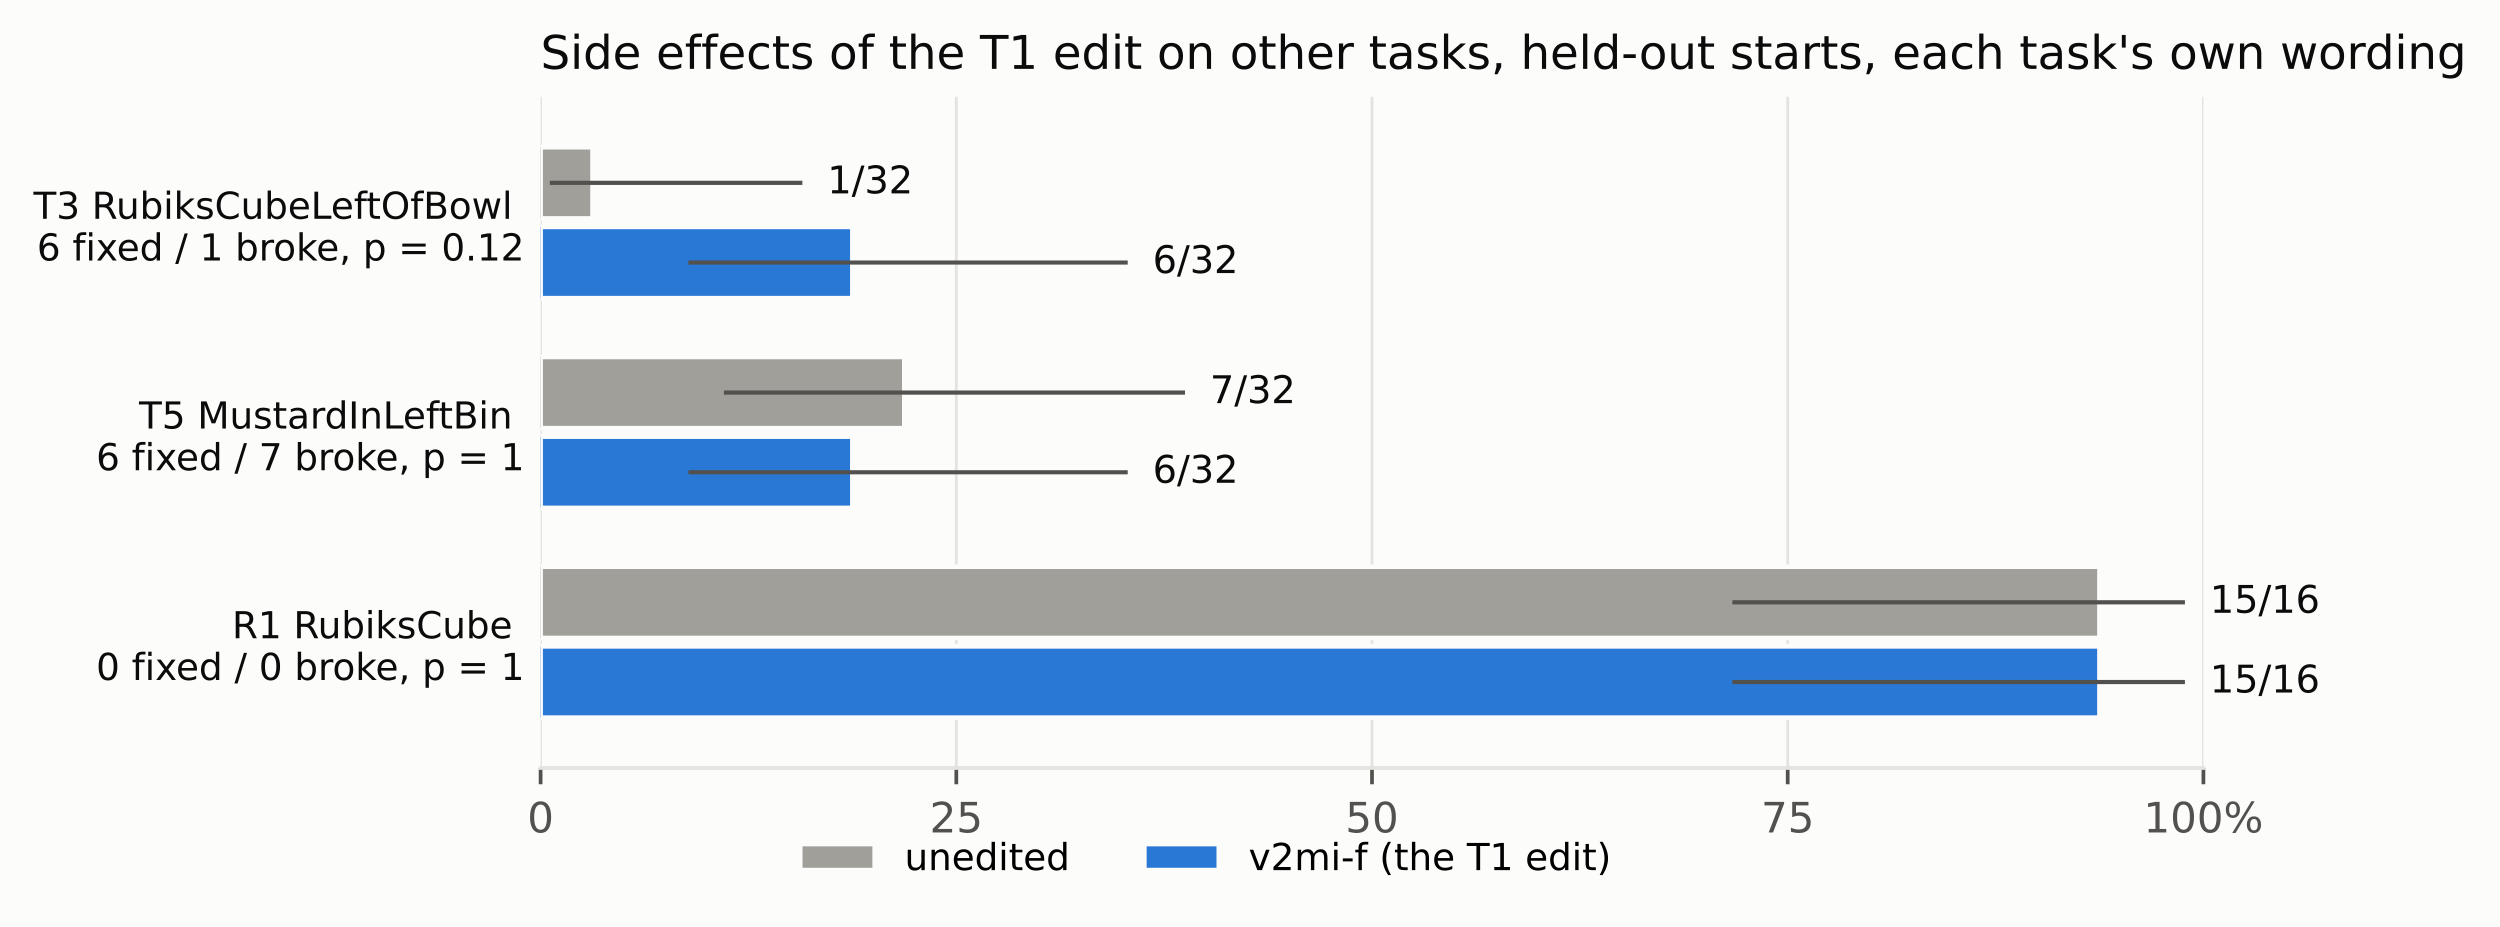
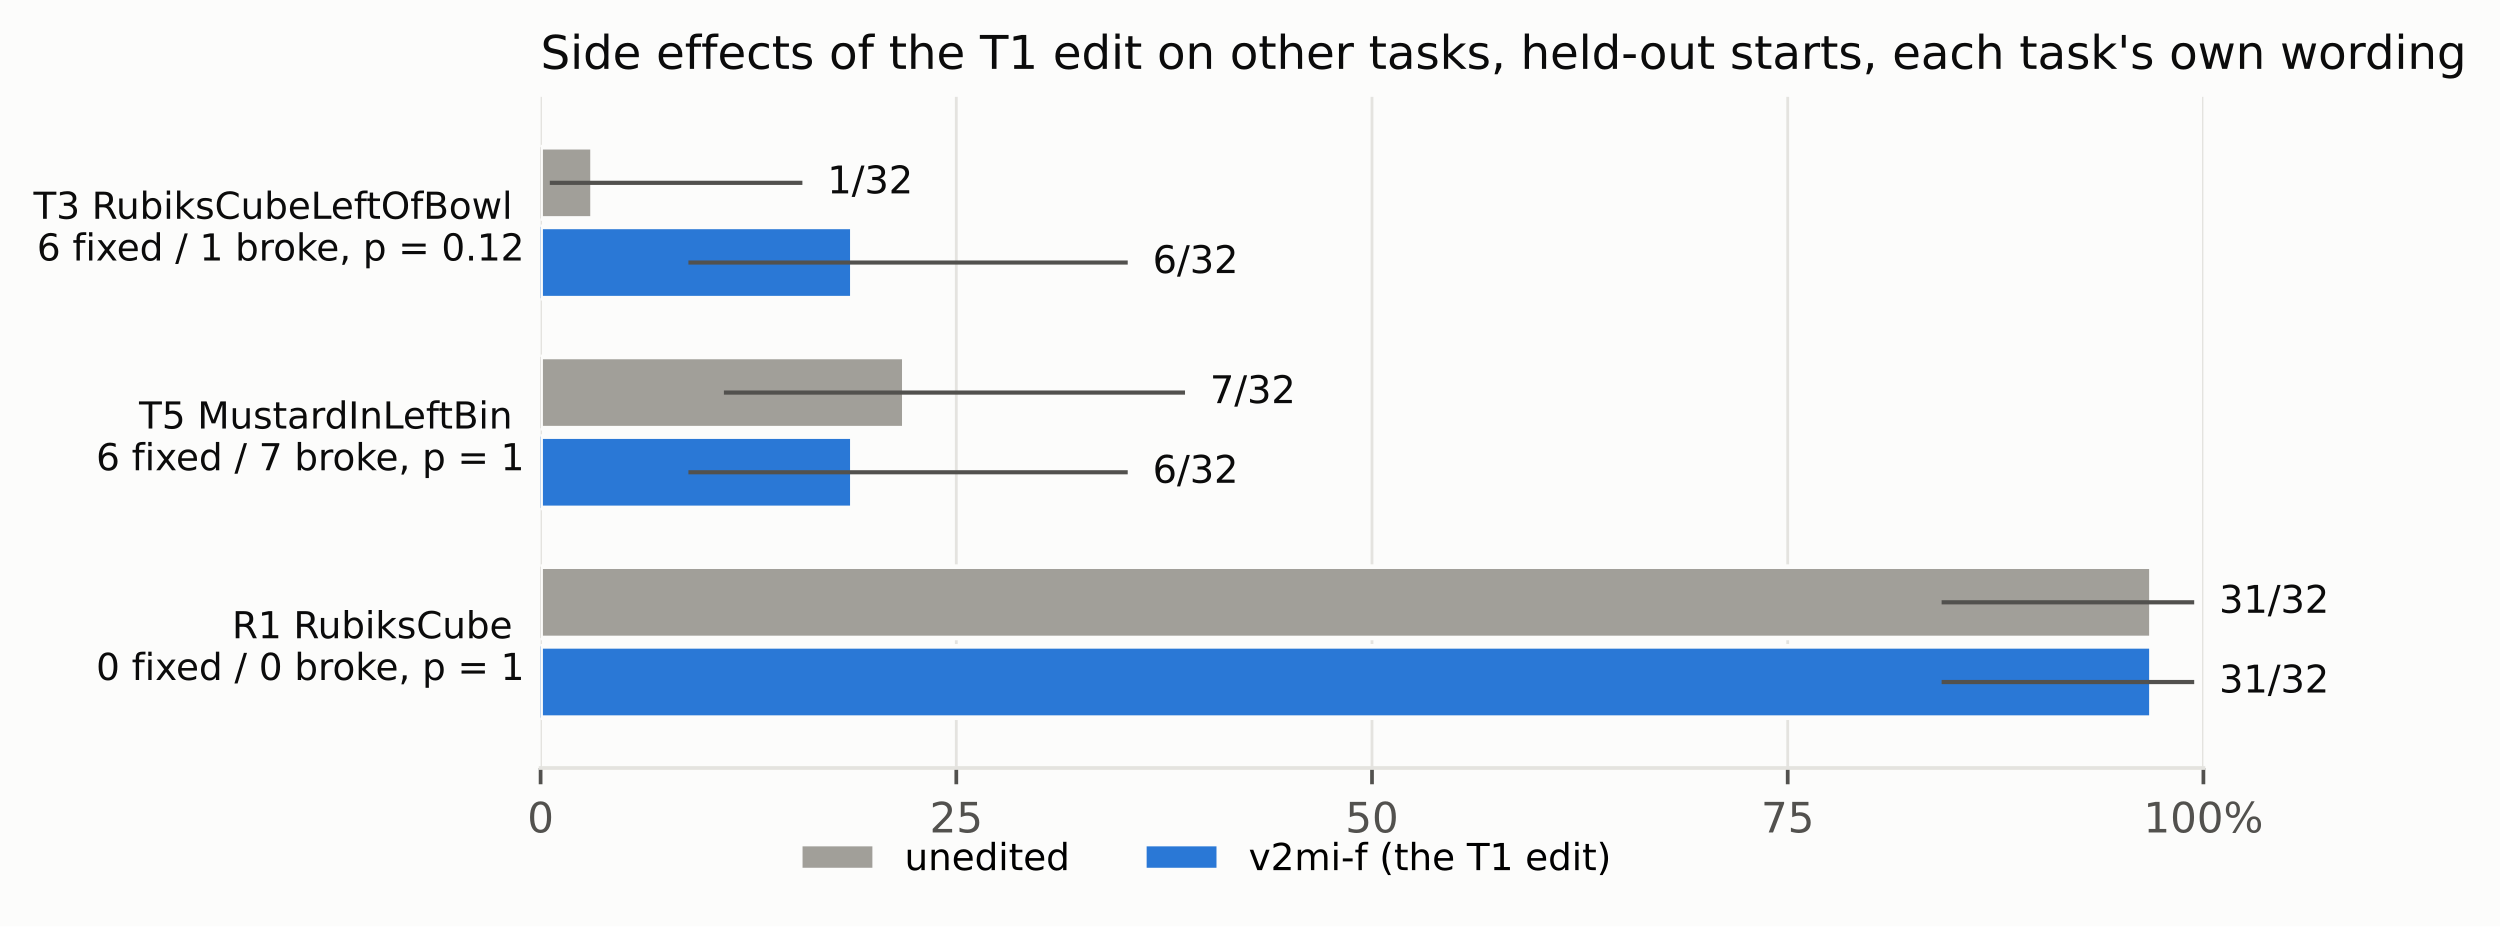
<svg xmlns="http://www.w3.org/2000/svg" xmlns:xlink="http://www.w3.org/1999/xlink" width="536.923pt" height="198.934pt" viewBox="0 0 536.923 198.934" version="1.1">
  <defs>
    <style type="text/css">*{stroke-linejoin: round; stroke-linecap: butt}</style>
  </defs>
  <g id="figure_1">
    <g id="patch_1">
      <path d="M -0 198.934  L 536.923 198.934  L 536.923 -0  L -0 -0  z " style="fill: #fcfcfb" />
    </g>
    <g id="axes_1">
      <g id="patch_2">
        <path d="M 116.104 164.942  L 473.224 164.942  L 473.224 20.798  L 116.104 20.798  z " style="fill: #fcfcfb" />
      </g>
      <g id="matplotlib.axis_1">
        <g id="xtick_1">
          <g id="line2d_1">
-             <path d="M 116.104 164.942  L 116.104 20.798  " clip-path="url(#pef3a74c164)" style="fill: none; stroke: #e4e3df; stroke-width: 0.6; stroke-linecap: square" />
+             <path d="M 116.104 164.942  L 116.104 20.798  " clip-path="url(#pc5fa4f4bcb)" style="fill: none; stroke: #e4e3df; stroke-width: 0.6; stroke-linecap: square" />
          </g>
          <g id="line2d_2">
            <defs>
-               <path id="m468602022e" d="M 0 0  L 0 3.5  " style="stroke: #52514e; stroke-width: 0.8" />
+               <path id="mc3dc380e18" d="M 0 0  L 0 3.5  " style="stroke: #52514e; stroke-width: 0.8" />
            </defs>
            <g>
-               <use xlink:href="#m468602022e" x="116.104" y="164.942" style="fill: #52514e; stroke: #52514e; stroke-width: 0.8" />
+               <use xlink:href="#mc3dc380e18" x="116.104" y="164.942" style="fill: #52514e; stroke: #52514e; stroke-width: 0.8" />
            </g>
          </g>
          <g id="text_1">
            <text style="font-size: 9px; font-family: 'DejaVu Sans'; text-anchor: middle; fill: #52514e" x="116.104" y="178.781" transform="rotate(-0 116.1038 178.781)">0</text>
          </g>
        </g>
        <g id="xtick_2">
          <g id="line2d_3">
-             <path d="M 205.384 164.942  L 205.384 20.798  " clip-path="url(#pef3a74c164)" style="fill: none; stroke: #e4e3df; stroke-width: 0.6; stroke-linecap: square" />
+             <path d="M 205.384 164.942  L 205.384 20.798  " clip-path="url(#pc5fa4f4bcb)" style="fill: none; stroke: #e4e3df; stroke-width: 0.6; stroke-linecap: square" />
          </g>
          <g id="line2d_4">
            <g>
-               <use xlink:href="#m468602022e" x="205.384" y="164.942" style="fill: #52514e; stroke: #52514e; stroke-width: 0.8" />
+               <use xlink:href="#mc3dc380e18" x="205.384" y="164.942" style="fill: #52514e; stroke: #52514e; stroke-width: 0.8" />
            </g>
          </g>
          <g id="text_2">
            <text style="font-size: 9px; font-family: 'DejaVu Sans'; text-anchor: middle; fill: #52514e" x="205.384" y="178.781" transform="rotate(-0 205.3837 178.781)">25</text>
          </g>
        </g>
        <g id="xtick_3">
          <g id="line2d_5">
-             <path d="M 294.664 164.942  L 294.664 20.798  " clip-path="url(#pef3a74c164)" style="fill: none; stroke: #e4e3df; stroke-width: 0.6; stroke-linecap: square" />
+             <path d="M 294.664 164.942  L 294.664 20.798  " clip-path="url(#pc5fa4f4bcb)" style="fill: none; stroke: #e4e3df; stroke-width: 0.6; stroke-linecap: square" />
          </g>
          <g id="line2d_6">
            <g>
-               <use xlink:href="#m468602022e" x="294.664" y="164.942" style="fill: #52514e; stroke: #52514e; stroke-width: 0.8" />
+               <use xlink:href="#mc3dc380e18" x="294.664" y="164.942" style="fill: #52514e; stroke: #52514e; stroke-width: 0.8" />
            </g>
          </g>
          <g id="text_3">
            <text style="font-size: 9px; font-family: 'DejaVu Sans'; text-anchor: middle; fill: #52514e" x="294.664" y="178.781" transform="rotate(-0 294.6637 178.781)">50</text>
          </g>
        </g>
        <g id="xtick_4">
          <g id="line2d_7">
-             <path d="M 383.944 164.942  L 383.944 20.798  " clip-path="url(#pef3a74c164)" style="fill: none; stroke: #e4e3df; stroke-width: 0.6; stroke-linecap: square" />
+             <path d="M 383.944 164.942  L 383.944 20.798  " clip-path="url(#pc5fa4f4bcb)" style="fill: none; stroke: #e4e3df; stroke-width: 0.6; stroke-linecap: square" />
          </g>
          <g id="line2d_8">
            <g>
-               <use xlink:href="#m468602022e" x="383.944" y="164.942" style="fill: #52514e; stroke: #52514e; stroke-width: 0.8" />
+               <use xlink:href="#mc3dc380e18" x="383.944" y="164.942" style="fill: #52514e; stroke: #52514e; stroke-width: 0.8" />
            </g>
          </g>
          <g id="text_4">
            <text style="font-size: 9px; font-family: 'DejaVu Sans'; text-anchor: middle; fill: #52514e" x="383.944" y="178.781" transform="rotate(-0 383.9438 178.781)">75</text>
          </g>
        </g>
        <g id="xtick_5">
          <g id="line2d_9">
-             <path d="M 473.224 164.942  L 473.224 20.798  " clip-path="url(#pef3a74c164)" style="fill: none; stroke: #e4e3df; stroke-width: 0.6; stroke-linecap: square" />
+             <path d="M 473.224 164.942  L 473.224 20.798  " clip-path="url(#pc5fa4f4bcb)" style="fill: none; stroke: #e4e3df; stroke-width: 0.6; stroke-linecap: square" />
          </g>
          <g id="line2d_10">
            <g>
-               <use xlink:href="#m468602022e" x="473.224" y="164.942" style="fill: #52514e; stroke: #52514e; stroke-width: 0.8" />
+               <use xlink:href="#mc3dc380e18" x="473.224" y="164.942" style="fill: #52514e; stroke: #52514e; stroke-width: 0.8" />
            </g>
          </g>
          <g id="text_5">
            <text style="font-size: 9px; font-family: 'DejaVu Sans'; text-anchor: middle; fill: #52514e" x="473.224" y="178.781" transform="rotate(-0 473.2237 178.781)">100%</text>
          </g>
        </g>
      </g>
      <g id="matplotlib.axis_2">
        <g id="ytick_1">
          <g id="line2d_11" />
          <g id="text_6">
            <text style="font-size: 8px; font-family: 'DejaVu Sans'; fill: #0b0b0b" transform="translate(7.2 46.99356)">T3  RubiksCubeLeftOfBowl</text>
            <text style="font-size: 8px; font-family: 'DejaVu Sans'; fill: #0b0b0b" transform="translate(7.92125 55.95181)">6 fixed / 1 broke, p = 0.12</text>
          </g>
        </g>
        <g id="ytick_2">
          <g id="line2d_12" />
          <g id="text_7">
            <text style="font-size: 8px; font-family: 'DejaVu Sans'; fill: #0b0b0b" transform="translate(29.8725 92.03856)">T5  MustardInLeftBin</text>
            <text style="font-size: 8px; font-family: 'DejaVu Sans'; fill: #0b0b0b" transform="translate(20.64375 100.9968)">6 fixed / 7 broke, p = 1</text>
          </g>
        </g>
        <g id="ytick_3">
          <g id="line2d_13" />
          <g id="text_8">
            <text style="font-size: 8px; font-family: 'DejaVu Sans'; fill: #0b0b0b" transform="translate(49.8425 137.0836)">R1  RubiksCube</text>
            <text style="font-size: 8px; font-family: 'DejaVu Sans'; fill: #0b0b0b" transform="translate(20.64375 146.0418)">0 fixed / 0 broke, p = 1</text>
          </g>
        </g>
      </g>
      <g id="patch_3">
-         <path d="M 116.104 31.609  L 127.264 31.609  L 127.264 46.925  L 116.104 46.925  z " clip-path="url(#pef3a74c164)" style="fill: #a19f99; stroke: #fcfcfb; stroke-linejoin: miter" />
+         <path d="M 116.104 31.609  L 127.264 31.609  L 127.264 46.925  L 116.104 46.925  z " clip-path="url(#pc5fa4f4bcb)" style="fill: #a19f99; stroke: #fcfcfb; stroke-linejoin: miter" />
      </g>
      <g id="patch_4">
-         <path d="M 116.104 48.726  L 183.064 48.726  L 183.064 64.042  L 116.104 64.042  z " clip-path="url(#pef3a74c164)" style="fill: #2a78d6; stroke: #fcfcfb; stroke-linejoin: miter" />
+         <path d="M 116.104 48.726  L 183.064 48.726  L 183.064 64.042  L 116.104 64.042  z " clip-path="url(#pc5fa4f4bcb)" style="fill: #2a78d6; stroke: #fcfcfb; stroke-linejoin: miter" />
      </g>
      <g id="patch_5">
-         <path d="M 116.104 76.654  L 194.224 76.654  L 194.224 91.97  L 116.104 91.97  z " clip-path="url(#pef3a74c164)" style="fill: #a19f99; stroke: #fcfcfb; stroke-linejoin: miter" />
+         <path d="M 116.104 76.654  L 194.224 76.654  L 194.224 91.97  L 116.104 91.97  z " clip-path="url(#pc5fa4f4bcb)" style="fill: #a19f99; stroke: #fcfcfb; stroke-linejoin: miter" />
      </g>
      <g id="patch_6">
-         <path d="M 116.104 93.771  L 183.064 93.771  L 183.064 109.087  L 116.104 109.087  z " clip-path="url(#pef3a74c164)" style="fill: #2a78d6; stroke: #fcfcfb; stroke-linejoin: miter" />
+         <path d="M 116.104 93.771  L 183.064 93.771  L 183.064 109.087  L 116.104 109.087  z " clip-path="url(#pc5fa4f4bcb)" style="fill: #2a78d6; stroke: #fcfcfb; stroke-linejoin: miter" />
      </g>
      <g id="patch_7">
-         <path d="M 116.104 121.699  L 450.904 121.699  L 450.904 137.015  L 116.104 137.015  z " clip-path="url(#pef3a74c164)" style="fill: #a19f99; stroke: #fcfcfb; stroke-linejoin: miter" />
+         <path d="M 116.104 121.699  L 462.064 121.699  L 462.064 137.015  L 116.104 137.015  z " clip-path="url(#pc5fa4f4bcb)" style="fill: #a19f99; stroke: #fcfcfb; stroke-linejoin: miter" />
      </g>
      <g id="patch_8">
-         <path d="M 116.104 138.816  L 450.904 138.816  L 450.904 154.132  L 116.104 154.132  z " clip-path="url(#pef3a74c164)" style="fill: #2a78d6; stroke: #fcfcfb; stroke-linejoin: miter" />
+         <path d="M 116.104 138.816  L 462.064 138.816  L 462.064 154.132  L 116.104 154.132  z " clip-path="url(#pc5fa4f4bcb)" style="fill: #2a78d6; stroke: #fcfcfb; stroke-linejoin: miter" />
      </g>
      <g id="line2d_14">
-         <path d="M 118.081 39.267  L 172.33 39.267  " clip-path="url(#pef3a74c164)" style="fill: none; stroke: #52514e; stroke-width: 0.9" />
+         <path d="M 118.081 39.267  L 172.33 39.267  " clip-path="url(#pc5fa4f4bcb)" style="fill: none; stroke: #52514e; stroke-width: 0.9" />
      </g>
      <g id="line2d_15">
-         <path d="M 147.85 56.384  L 242.2 56.384  " clip-path="url(#pef3a74c164)" style="fill: none; stroke: #52514e; stroke-width: 0.9" />
+         <path d="M 147.85 56.384  L 242.2 56.384  " clip-path="url(#pc5fa4f4bcb)" style="fill: none; stroke: #52514e; stroke-width: 0.9" />
      </g>
      <g id="line2d_16">
-         <path d="M 155.472 84.312  L 254.506 84.312  " clip-path="url(#pef3a74c164)" style="fill: none; stroke: #52514e; stroke-width: 0.9" />
+         <path d="M 155.472 84.312  L 254.506 84.312  " clip-path="url(#pc5fa4f4bcb)" style="fill: none; stroke: #52514e; stroke-width: 0.9" />
      </g>
      <g id="line2d_17">
-         <path d="M 147.85 101.429  L 242.2 101.429  " clip-path="url(#pef3a74c164)" style="fill: none; stroke: #52514e; stroke-width: 0.9" />
+         <path d="M 147.85 101.429  L 242.2 101.429  " clip-path="url(#pc5fa4f4bcb)" style="fill: none; stroke: #52514e; stroke-width: 0.9" />
      </g>
      <g id="line2d_18">
-         <path d="M 372.056 129.357  L 469.253 129.357  " clip-path="url(#pef3a74c164)" style="fill: none; stroke: #52514e; stroke-width: 0.9" />
+         <path d="M 416.998 129.357  L 471.246 129.357  " clip-path="url(#pc5fa4f4bcb)" style="fill: none; stroke: #52514e; stroke-width: 0.9" />
      </g>
      <g id="line2d_19">
-         <path d="M 372.056 146.474  L 469.253 146.474  " clip-path="url(#pef3a74c164)" style="fill: none; stroke: #52514e; stroke-width: 0.9" />
+         <path d="M 416.998 146.474  L 471.246 146.474  " clip-path="url(#pc5fa4f4bcb)" style="fill: none; stroke: #52514e; stroke-width: 0.9" />
      </g>
      <g id="patch_9">
        <path d="M 116.104 164.942  L 473.224 164.942  " style="fill: none; stroke: #e4e3df; stroke-width: 0.8; stroke-linejoin: miter; stroke-linecap: square" />
      </g>
      <g id="text_9">
        <text style="font-size: 8.2px; font-family: 'DejaVu Sans'; text-anchor: start; fill: #0b0b0b" x="177.686" y="41.53" transform="rotate(-0 177.6865 41.52958)">1/32</text>
      </g>
      <g id="text_10">
        <text style="font-size: 8.2px; font-family: 'DejaVu Sans'; text-anchor: start; fill: #0b0b0b" x="247.557" y="58.647" transform="rotate(-0 247.5566 58.64668)">6/32</text>
      </g>
      <g id="text_11">
        <text style="font-size: 8.2px; font-family: 'DejaVu Sans'; text-anchor: start; fill: #0b0b0b" x="259.862" y="86.575" transform="rotate(-0 259.8624 86.57457)">7/32</text>
      </g>
      <g id="text_12">
        <text style="font-size: 8.2px; font-family: 'DejaVu Sans'; text-anchor: start; fill: #0b0b0b" x="247.557" y="103.692" transform="rotate(-0 247.5566 103.6917)">6/32</text>
      </g>
      <g id="text_13">
-         <text style="font-size: 8.2px; font-family: 'DejaVu Sans'; text-anchor: start; fill: #0b0b0b" x="474.61" y="131.62" transform="rotate(-0 474.6096 131.6196)">15/16</text>
+         <text style="font-size: 8.2px; font-family: 'DejaVu Sans'; text-anchor: start; fill: #0b0b0b" x="476.603" y="131.62" transform="rotate(-0 476.6029 131.6196)">31/32</text>
      </g>
      <g id="text_14">
-         <text style="font-size: 8.2px; font-family: 'DejaVu Sans'; text-anchor: start; fill: #0b0b0b" x="474.61" y="148.737" transform="rotate(-0 474.6096 148.7367)">15/16</text>
+         <text style="font-size: 8.2px; font-family: 'DejaVu Sans'; text-anchor: start; fill: #0b0b0b" x="476.603" y="148.737" transform="rotate(-0 476.6029 148.7367)">31/32</text>
      </g>
      <g id="text_15">
        <text style="font-size: 10px; font-family: 'DejaVu Sans'; text-anchor: start; fill: #0b0b0b" x="116.104" y="14.798" transform="rotate(-0 116.1038 14.79844)">Side effects of the T1 edit on other tasks, held-out starts, each task's own wording</text>
      </g>
      <g id="legend_1">
        <g id="patch_10">
          <path d="M 171.862 186.87  L 187.862 186.87  L 187.862 181.27  L 171.862 181.27  z " style="fill: #a19f99; stroke: #fcfcfb; stroke-linejoin: miter" />
        </g>
        <g id="text_16">
          <text style="font-size: 8px; font-family: 'DejaVu Sans'; text-anchor: start" x="194.262" y="186.87" transform="rotate(-0 194.2624 186.8698)">unedited</text>
        </g>
        <g id="patch_11">
          <path d="M 245.764 186.87  L 261.764 186.87  L 261.764 181.27  L 245.764 181.27  z " style="fill: #2a78d6; stroke: #fcfcfb; stroke-linejoin: miter" />
        </g>
        <g id="text_17">
          <text style="font-size: 8px; font-family: 'DejaVu Sans'; text-anchor: start" x="268.164" y="186.87" transform="rotate(-0 268.1636 186.8698)">v2mi-f (the T1 edit)</text>
        </g>
      </g>
    </g>
  </g>
  <defs>
-     <clipPath id="pef3a74c164">
+     <clipPath id="pc5fa4f4bcb">
      <rect x="116.104" y="20.798" width="357.12" height="144.144" />
    </clipPath>
  </defs>
</svg>
